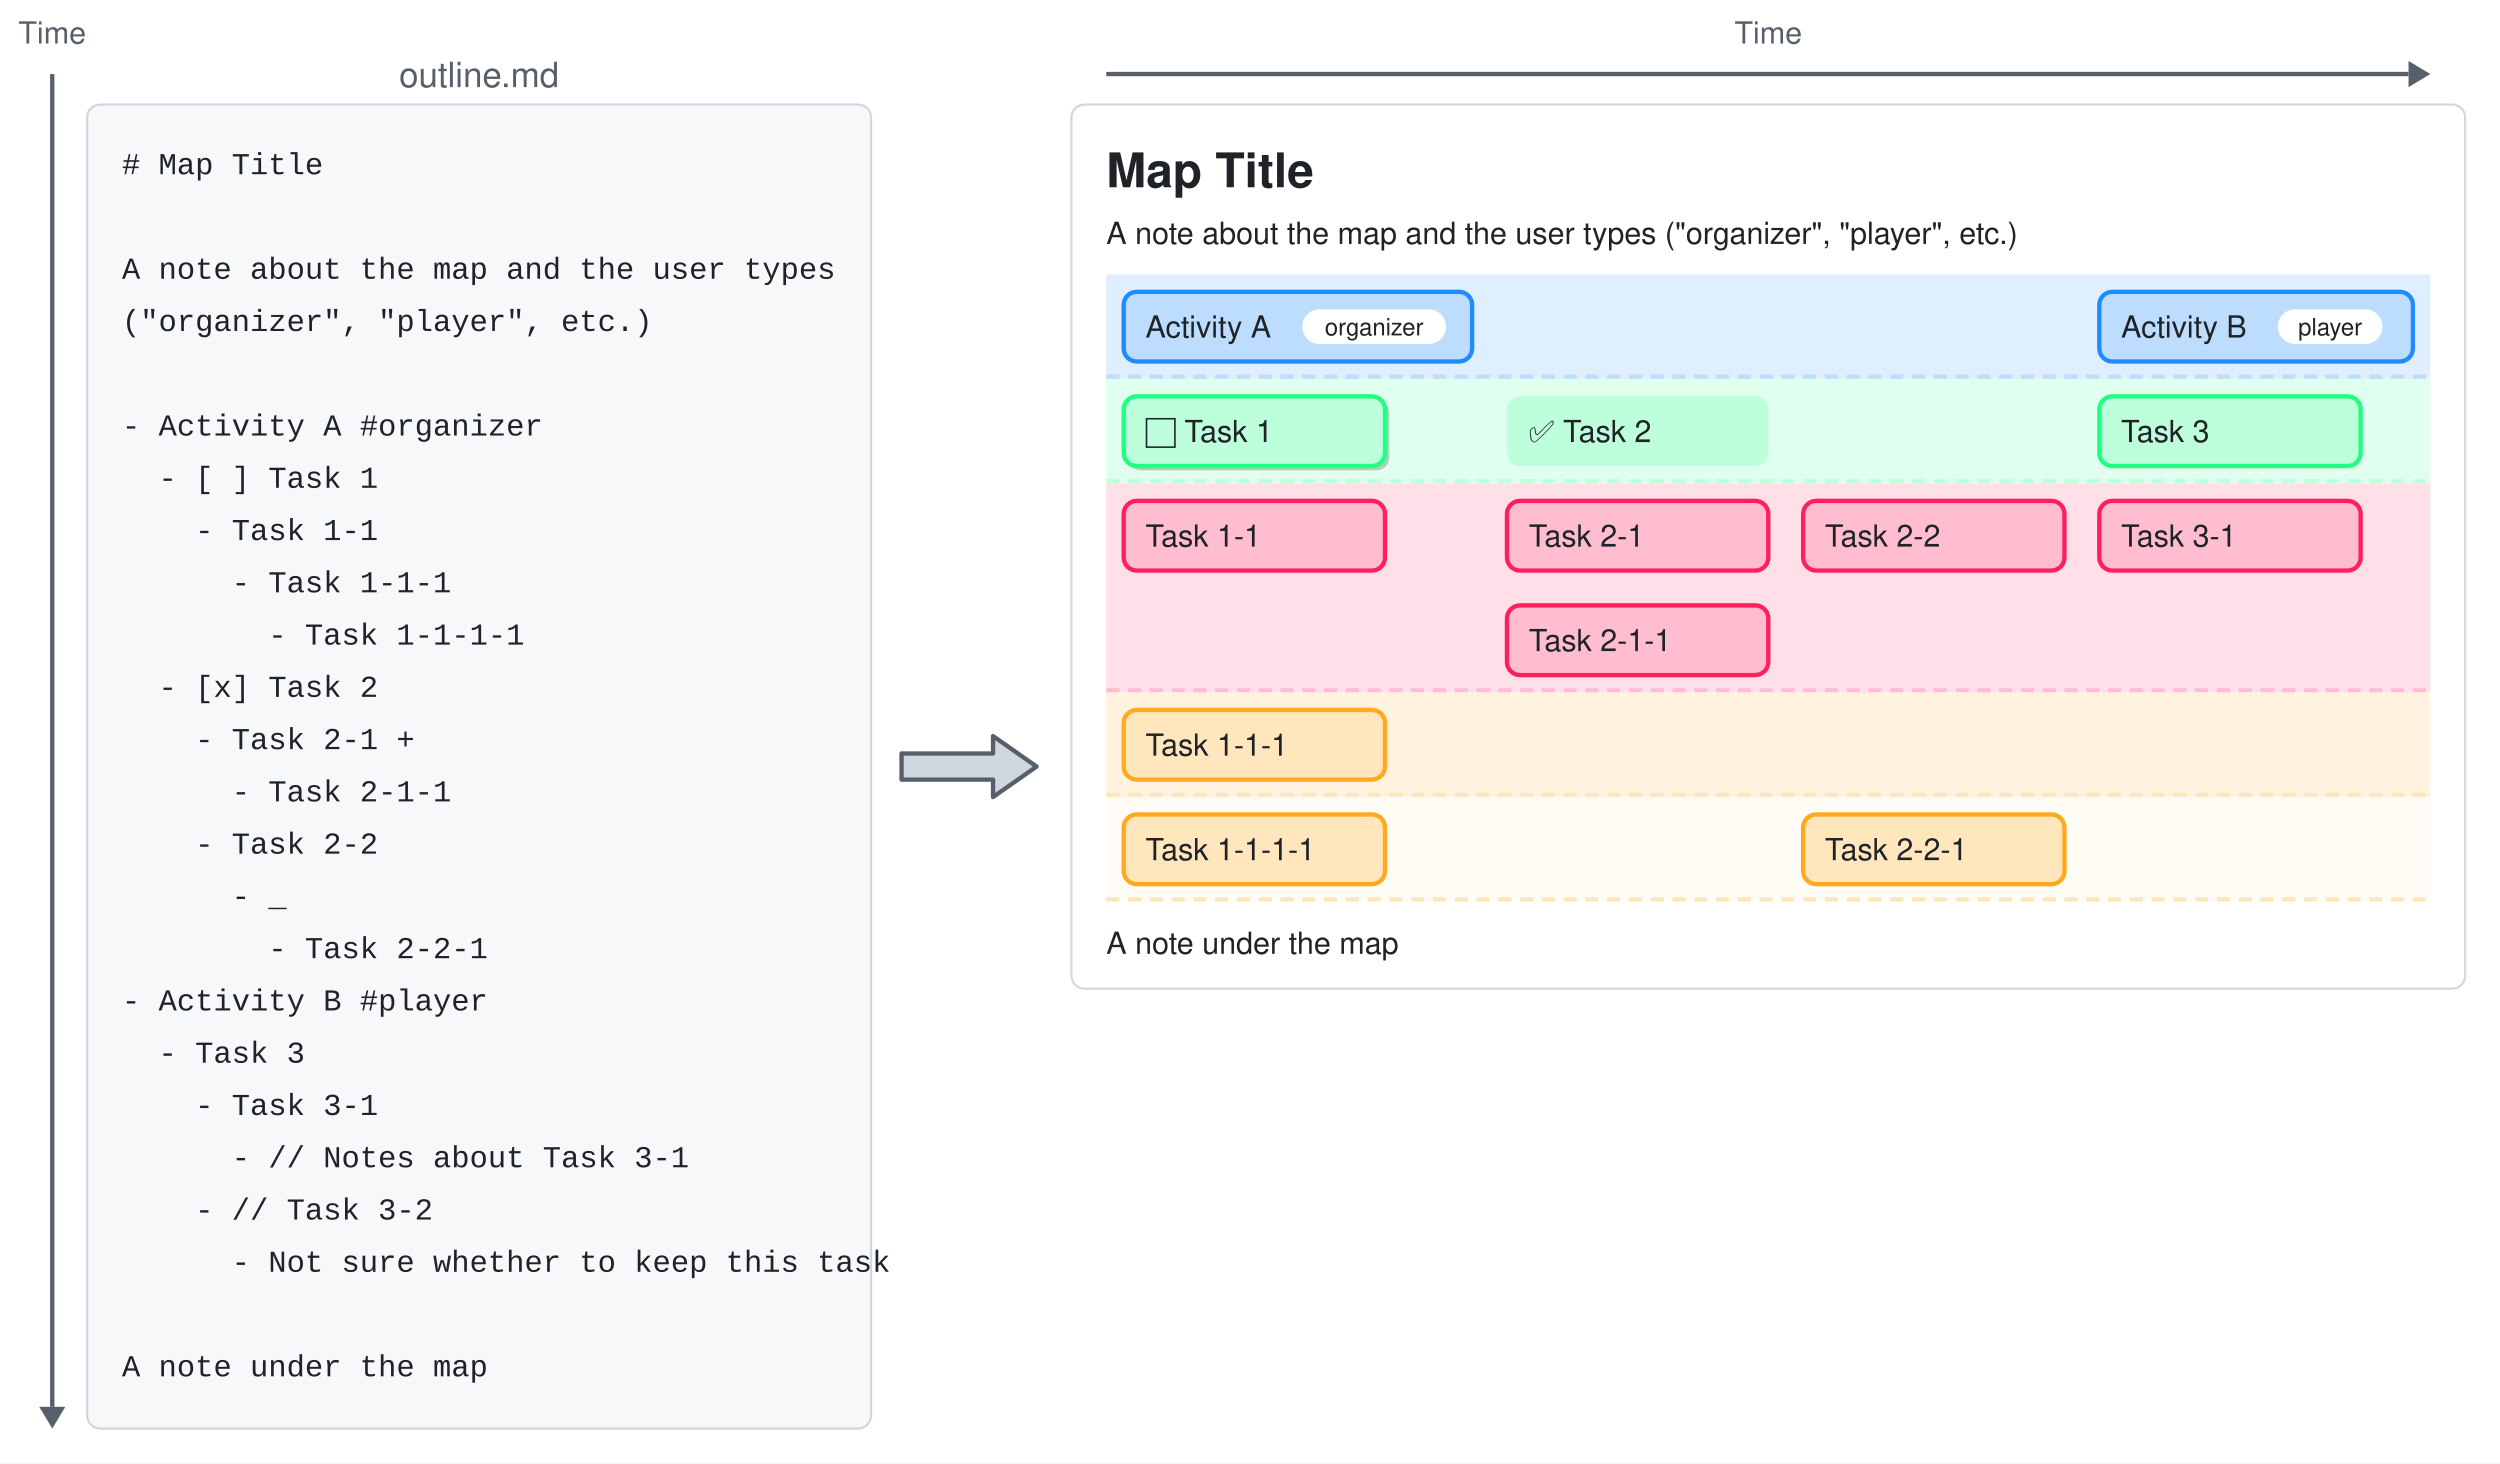
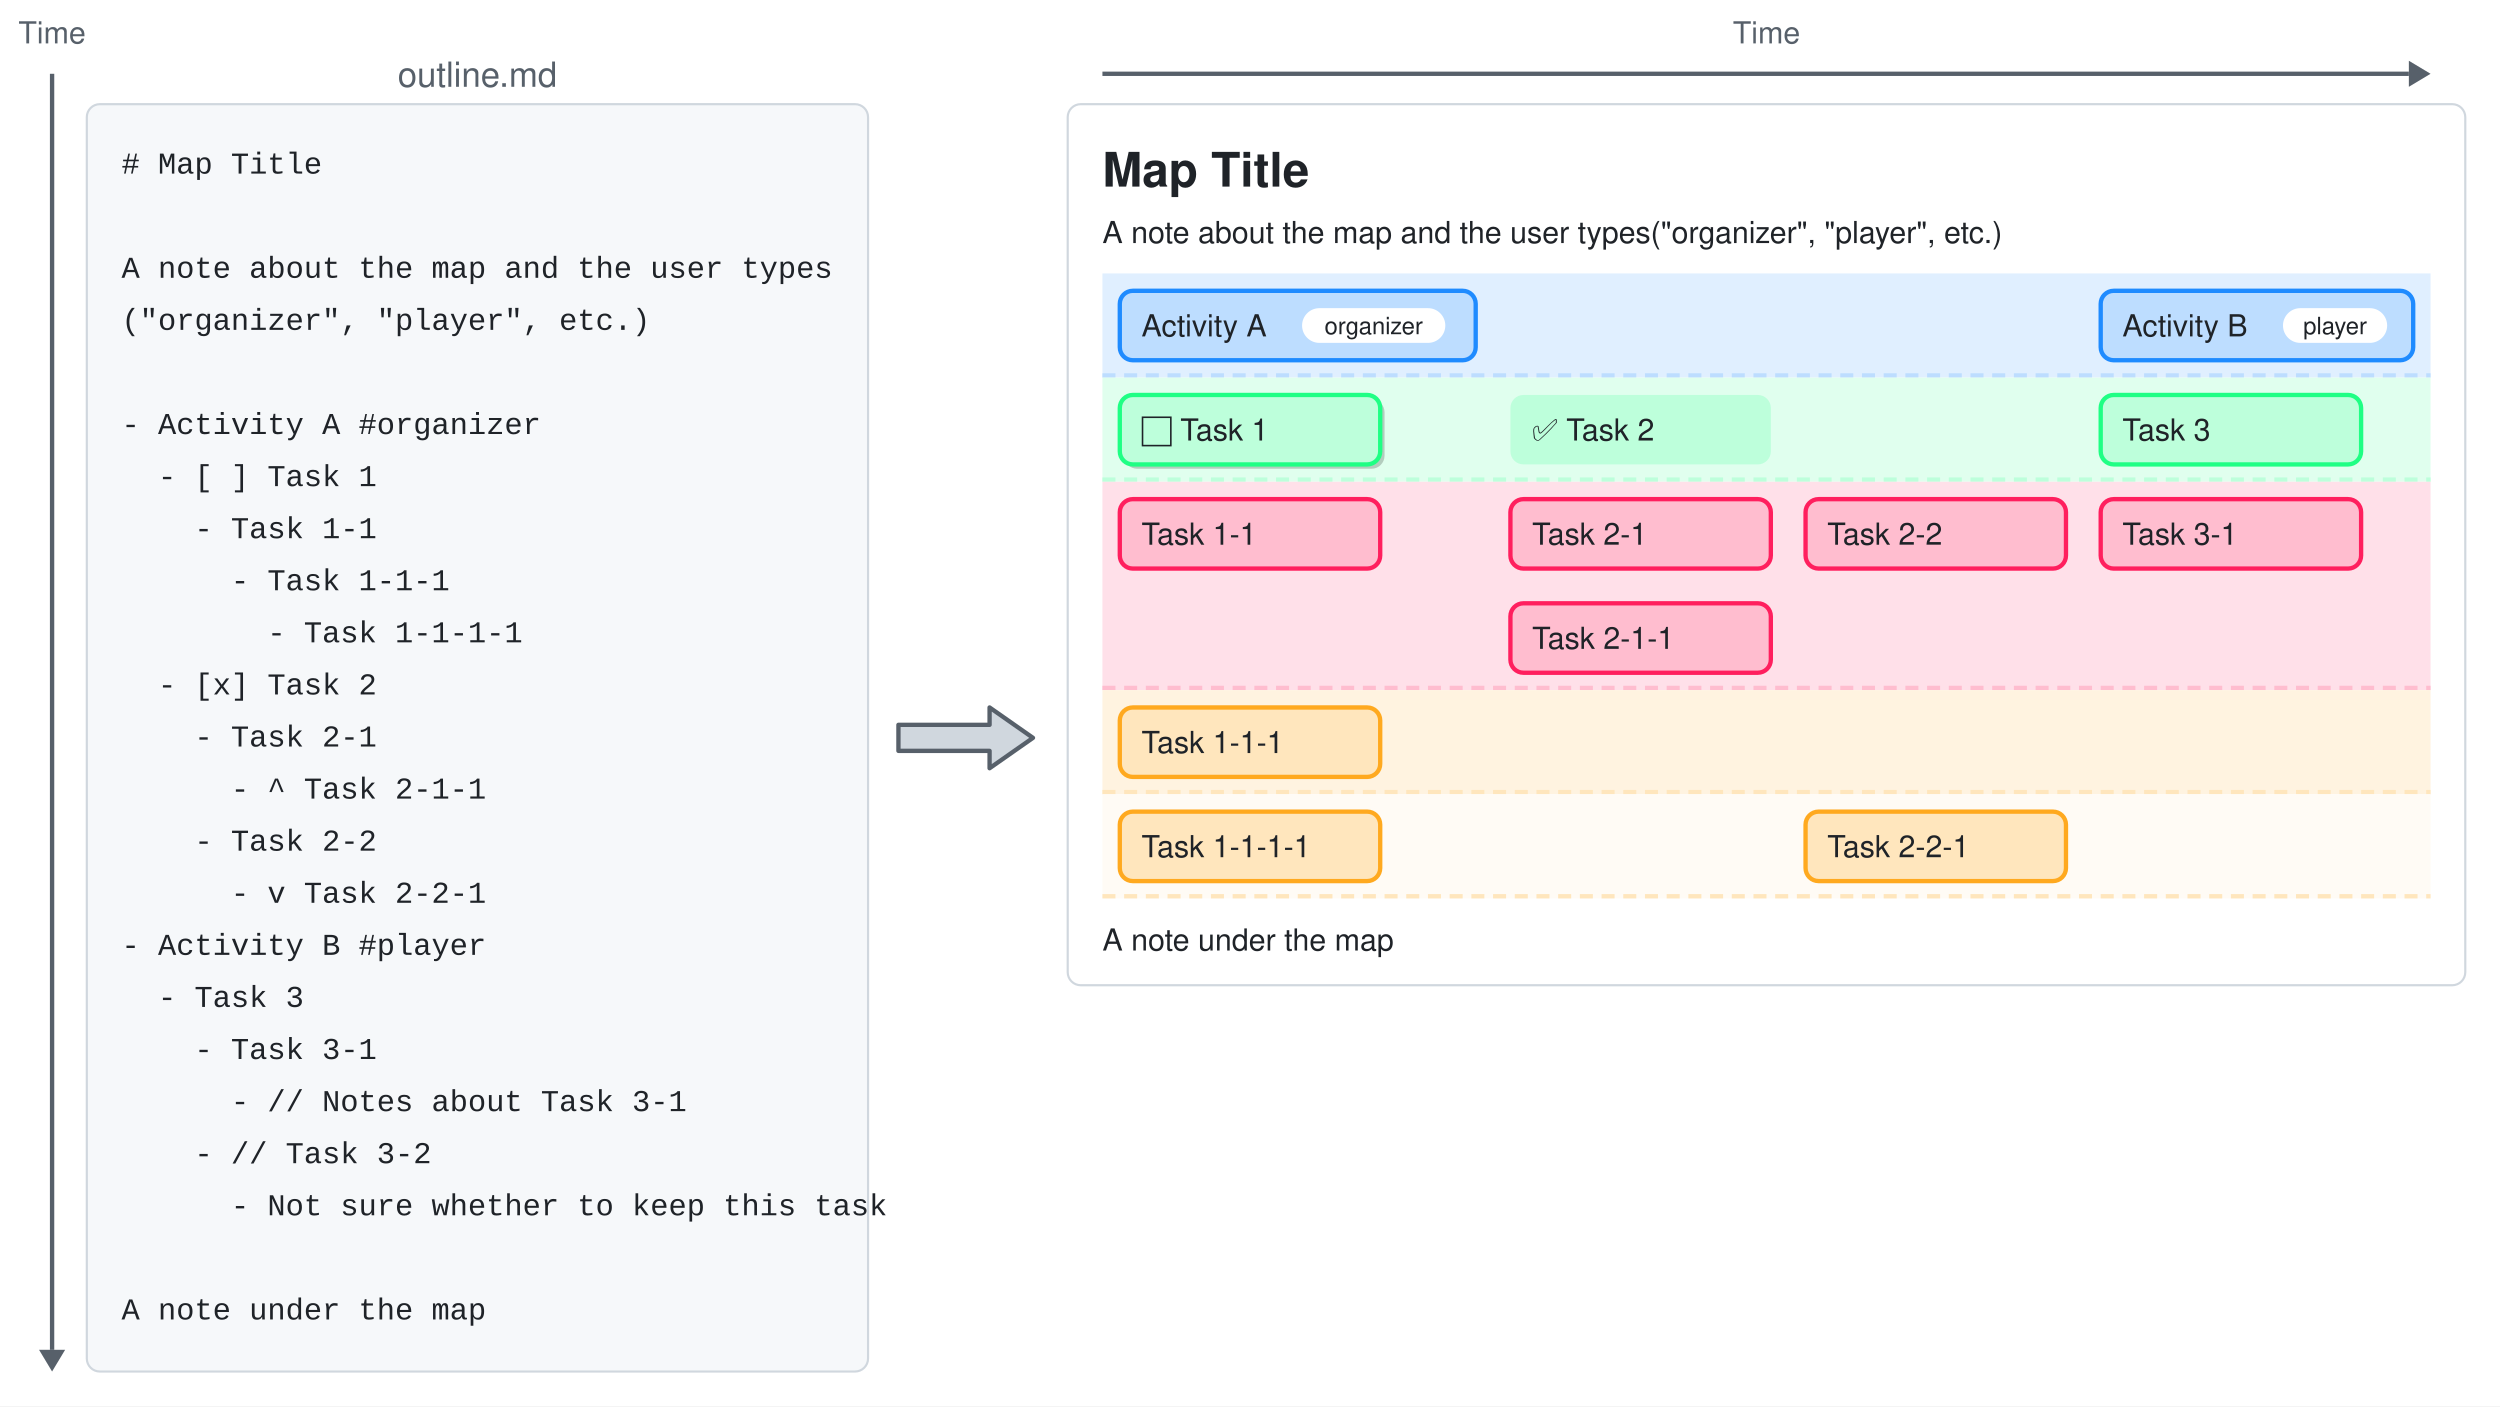
- <svg xmlns="http://www.w3.org/2000/svg" width="1148" height="672" viewBox="0 0 1148 672" font-family="'Segoe UI', Helvetica, Arial, sans-serif" font-size="14">
-   <rect width="1148" height="672" fill="white" />
+ <svg xmlns="http://www.w3.org/2000/svg" width="1152" height="648" viewBox="0 0 1152 648" font-family="'Segoe UI', Helvetica, Arial, sans-serif" font-size="14">
+   <rect width="1152" height="648" fill="white" />
  <text x="24" y="20" text-anchor="middle" font-size="14" fill="#57606a">Time</text>
-   <line x1="24" y1="34" x2="24" y2="646" stroke="#57606a" stroke-width="2" />
-   <polygon points="18,646 24,656 30,646" fill="#57606a" />
+   <line x1="24" y1="34" x2="24" y2="622" stroke="#57606a" stroke-width="2" />
+   <polygon points="18,622 24,632 30,622" fill="#57606a" />
  <text x="220" y="40" text-anchor="middle" font-size="16" fill="#57606a">outline.md</text>
-   <rect x="40" y="48" width="360" height="608" rx="6" fill="#f6f8fa" stroke="#d0d7de" />
+   <rect x="40" y="48" width="360" height="584" rx="6" fill="#f6f8fa" stroke="#d0d7de" />
  <text x="56" y="80" font-family="Consolas, 'Courier New', monospace" fill="#1f2328" xml:space="preserve"># Map Title</text>
  <text x="56" y="104" font-family="Consolas, 'Courier New', monospace" fill="#1f2328" xml:space="preserve" />
  <text x="56" y="128" font-family="Consolas, 'Courier New', monospace" fill="#1f2328" xml:space="preserve">A note about the map and the user types</text>
  <text x="56" y="152" font-family="Consolas, 'Courier New', monospace" fill="#1f2328" xml:space="preserve">("organizer", "player", etc.)</text>
  <text x="56" y="176" font-family="Consolas, 'Courier New', monospace" fill="#1f2328" xml:space="preserve" />
  <text x="56" y="200" font-family="Consolas, 'Courier New', monospace" fill="#1f2328" xml:space="preserve">- Activity A #organizer</text>
  <text x="56" y="224" font-family="Consolas, 'Courier New', monospace" fill="#1f2328" xml:space="preserve">  - [ ] Task 1</text>
  <text x="56" y="248" font-family="Consolas, 'Courier New', monospace" fill="#1f2328" xml:space="preserve">    - Task 1-1</text>
  <text x="56" y="272" font-family="Consolas, 'Courier New', monospace" fill="#1f2328" xml:space="preserve">      - Task 1-1-1</text>
  <text x="56" y="296" font-family="Consolas, 'Courier New', monospace" fill="#1f2328" xml:space="preserve">        - Task 1-1-1-1</text>
  <text x="56" y="320" font-family="Consolas, 'Courier New', monospace" fill="#1f2328" xml:space="preserve">  - [x] Task 2</text>
-   <text x="56" y="344" font-family="Consolas, 'Courier New', monospace" fill="#1f2328" xml:space="preserve">    - Task 2-1 +</text>
-   <text x="56" y="368" font-family="Consolas, 'Courier New', monospace" fill="#1f2328" xml:space="preserve">      - Task 2-1-1</text>
+   <text x="56" y="344" font-family="Consolas, 'Courier New', monospace" fill="#1f2328" xml:space="preserve">    - Task 2-1</text>
+   <text x="56" y="368" font-family="Consolas, 'Courier New', monospace" fill="#1f2328" xml:space="preserve">      - ^ Task 2-1-1</text>
  <text x="56" y="392" font-family="Consolas, 'Courier New', monospace" fill="#1f2328" xml:space="preserve">    - Task 2-2</text>
-   <text x="56" y="416" font-family="Consolas, 'Courier New', monospace" fill="#1f2328" xml:space="preserve">      - _</text>
-   <text x="56" y="440" font-family="Consolas, 'Courier New', monospace" fill="#1f2328" xml:space="preserve">        - Task 2-2-1</text>
-   <text x="56" y="464" font-family="Consolas, 'Courier New', monospace" fill="#1f2328" xml:space="preserve">- Activity B #player</text>
-   <text x="56" y="488" font-family="Consolas, 'Courier New', monospace" fill="#1f2328" xml:space="preserve">  - Task 3</text>
-   <text x="56" y="512" font-family="Consolas, 'Courier New', monospace" fill="#1f2328" xml:space="preserve">    - Task 3-1</text>
-   <text x="56" y="536" font-family="Consolas, 'Courier New', monospace" fill="#1f2328" xml:space="preserve">      - // Notes about Task 3-1</text>
-   <text x="56" y="560" font-family="Consolas, 'Courier New', monospace" fill="#1f2328" xml:space="preserve">    - // Task 3-2</text>
-   <text x="56" y="584" font-family="Consolas, 'Courier New', monospace" fill="#1f2328" xml:space="preserve">      - Not sure whether to keep this task</text>
-   <text x="56" y="608" font-family="Consolas, 'Courier New', monospace" fill="#1f2328" xml:space="preserve" />
-   <text x="56" y="632" font-family="Consolas, 'Courier New', monospace" fill="#1f2328" xml:space="preserve">A note under the map</text>
-   <polygon points="414,346 456,346 456,338 476,352 456,366 456,358 414,358" fill="#d0d7de" stroke="#57606a" stroke-width="2" stroke-linejoin="round" />
-   <text x="812" y="20" text-anchor="middle" font-size="14" fill="#57606a">Time</text>
-   <line x1="508" y1="34" x2="1106" y2="34" stroke="#57606a" stroke-width="2" />
-   <polygon points="1106,28 1116,34 1106,40" fill="#57606a" />
-   <rect x="492" y="48" width="640" height="406" rx="6" fill="white" stroke="#d0d7de" />
+   <text x="56" y="416" font-family="Consolas, 'Courier New', monospace" fill="#1f2328" xml:space="preserve">      - v Task 2-2-1</text>
+   <text x="56" y="440" font-family="Consolas, 'Courier New', monospace" fill="#1f2328" xml:space="preserve">- Activity B #player</text>
+   <text x="56" y="464" font-family="Consolas, 'Courier New', monospace" fill="#1f2328" xml:space="preserve">  - Task 3</text>
+   <text x="56" y="488" font-family="Consolas, 'Courier New', monospace" fill="#1f2328" xml:space="preserve">    - Task 3-1</text>
+   <text x="56" y="512" font-family="Consolas, 'Courier New', monospace" fill="#1f2328" xml:space="preserve">      - // Notes about Task 3-1</text>
+   <text x="56" y="536" font-family="Consolas, 'Courier New', monospace" fill="#1f2328" xml:space="preserve">    - // Task 3-2</text>
+   <text x="56" y="560" font-family="Consolas, 'Courier New', monospace" fill="#1f2328" xml:space="preserve">      - Not sure whether to keep this task</text>
+   <text x="56" y="584" font-family="Consolas, 'Courier New', monospace" fill="#1f2328" xml:space="preserve" />
+   <text x="56" y="608" font-family="Consolas, 'Courier New', monospace" fill="#1f2328" xml:space="preserve">A note under the map</text>
+   <polygon points="414,334 456,334 456,326 476,340 456,354 456,346 414,346" fill="#d0d7de" stroke="#57606a" stroke-width="2" stroke-linejoin="round" />
+   <text x="814" y="20" text-anchor="middle" font-size="14" fill="#57606a">Time</text>
+   <line x1="508" y1="34" x2="1110" y2="34" stroke="#57606a" stroke-width="2" />
+   <polygon points="1110,28 1120,34 1110,40" fill="#57606a" />
+   <rect x="492" y="48" width="644" height="406" rx="6" fill="white" stroke="#d0d7de" />
  <text x="508" y="86" font-size="22" font-weight="bold" fill="#1f2328">Map Title</text>
-   <text x="508" y="112" fill="#1f2328">A note about the map and the user types ("organizer", "player", etc.)</text>
-   <rect x="508" y="126" width="608" height="48" fill="hsl(211, 100%, 94%)" />
-   <line x1="508" y1="173" x2="1116" y2="173" stroke="hsl(211, 100%, 87%)" stroke-width="2" stroke-dasharray="6 4" />
-   <rect x="508" y="174" width="608" height="48" fill="hsl(147, 100%, 94%)" />
-   <line x1="508" y1="221" x2="1116" y2="221" stroke="hsl(147, 100%, 87%)" stroke-width="2" stroke-dasharray="6 4" />
-   <rect x="508" y="222" width="608" height="96" fill="hsl(343, 100%, 94%)" />
-   <line x1="508" y1="317" x2="1116" y2="317" stroke="hsl(343, 100%, 87%)" stroke-width="2" stroke-dasharray="6 4" />
-   <rect x="508" y="318" width="608" height="48" fill="hsl(37, 100%, 94%)" />
-   <line x1="508" y1="365" x2="1116" y2="365" stroke="hsl(37, 100%, 87%)" stroke-width="2" stroke-dasharray="6 4" />
-   <rect x="508" y="366" width="608" height="48" fill="hsl(37, 100%, 98%)" />
-   <line x1="508" y1="413" x2="1116" y2="413" stroke="hsl(37, 100%, 87%)" stroke-width="2" stroke-dasharray="6 4" />
-   <rect x="516" y="134" width="160" height="32" rx="6" fill="hsl(211, 100%, 87%)" stroke="hsl(211, 100%, 56%)" stroke-width="2" />
+   <text x="508" y="112" fill="#1f2328">A note about the map and the user types
+ ("organizer", "player", etc.)</text>
+   <rect x="508" y="126" width="612" height="48" fill="hsl(211, 100%, 94%)" />
+   <line x1="508" y1="173" x2="1120" y2="173" stroke="hsl(211, 100%, 87%)" stroke-width="2" stroke-dasharray="6 4" />
+   <rect x="508" y="174" width="612" height="48" fill="hsl(147, 100%, 94%)" />
+   <line x1="508" y1="221" x2="1120" y2="221" stroke="hsl(147, 100%, 87%)" stroke-width="2" stroke-dasharray="6 4" />
+   <rect x="508" y="222" width="612" height="96" fill="hsl(343, 100%, 94%)" />
+   <line x1="508" y1="317" x2="1120" y2="317" stroke="hsl(343, 100%, 87%)" stroke-width="2" stroke-dasharray="6 4" />
+   <rect x="508" y="318" width="612" height="48" fill="hsl(37, 100%, 94%)" />
+   <line x1="508" y1="365" x2="1120" y2="365" stroke="hsl(37, 100%, 87%)" stroke-width="2" stroke-dasharray="6 4" />
+   <rect x="508" y="366" width="612" height="48" fill="hsl(37, 100%, 98%)" />
+   <line x1="508" y1="413" x2="1120" y2="413" stroke="hsl(37, 100%, 87%)" stroke-width="2" stroke-dasharray="6 4" />
+   <rect x="516" y="134" width="164" height="32" rx="6" fill="hsl(211, 100%, 87%)" stroke="hsl(211, 100%, 56%)" stroke-width="2" />
  <text x="526" y="155" fill="#1f2328">Activity A</text>
-   <rect x="598" y="142" width="66" height="16" rx="8" fill="white" />
-   <text x="631" y="154" text-anchor="middle" font-size="11" fill="#1f2328">organizer</text>
+   <rect x="600" y="142" width="66" height="16" rx="8" fill="white" />
+   <text x="633" y="154" text-anchor="middle" font-size="11" fill="#1f2328">organizer</text>
  <rect x="518" y="184" width="120" height="32" rx="6" fill="rgba(0, 0, 0, 0.2)" />
  <rect x="516" y="182" width="120" height="32" rx="6" fill="hsl(147, 100%, 87%)" stroke="hsl(147, 100%, 56%)" stroke-width="2" />
  <text x="526" y="203" fill="#1f2328">⬜ Task 1</text>
  <rect x="516" y="230" width="120" height="32" rx="6" fill="hsl(343, 100%, 87%)" stroke="hsl(343, 100%, 56%)" stroke-width="2" />
  <text x="526" y="251" fill="#1f2328">Task 1-1</text>
  <rect x="516" y="326" width="120" height="32" rx="6" fill="hsl(37, 100%, 87%)" stroke="hsl(37, 100%, 56%)" stroke-width="2" />
  <text x="526" y="347" fill="#1f2328">Task 1-1-1</text>
  <rect x="516" y="374" width="120" height="32" rx="6" fill="hsl(37, 100%, 87%)" stroke="hsl(37, 100%, 56%)" stroke-width="2" />
  <text x="526" y="395" fill="#1f2328">Task 1-1-1-1</text>
-   <rect x="692" y="182" width="120" height="32" rx="6" fill="hsl(147, 100%, 87%)" />
-   <text x="702" y="203" fill="#1f2328">✅ Task 2</text>
-   <rect x="692" y="230" width="120" height="32" rx="6" fill="hsl(343, 100%, 87%)" stroke="hsl(343, 100%, 56%)" stroke-width="2" />
-   <text x="702" y="251" fill="#1f2328">Task 2-1</text>
-   <rect x="692" y="278" width="120" height="32" rx="6" fill="hsl(343, 100%, 87%)" stroke="hsl(343, 100%, 56%)" stroke-width="2" />
-   <text x="702" y="299" fill="#1f2328">Task 2-1-1</text>
-   <rect x="828" y="230" width="120" height="32" rx="6" fill="hsl(343, 100%, 87%)" stroke="hsl(343, 100%, 56%)" stroke-width="2" />
-   <text x="838" y="251" fill="#1f2328">Task 2-2</text>
-   <rect x="828" y="374" width="120" height="32" rx="6" fill="hsl(37, 100%, 87%)" stroke="hsl(37, 100%, 56%)" stroke-width="2" />
-   <text x="838" y="395" fill="#1f2328">Task 2-2-1</text>
-   <rect x="964" y="134" width="144" height="32" rx="6" fill="hsl(211, 100%, 87%)" stroke="hsl(211, 100%, 56%)" stroke-width="2" />
-   <text x="974" y="155" fill="#1f2328">Activity B</text>
-   <rect x="1046" y="142" width="48" height="16" rx="8" fill="white" />
-   <text x="1070" y="154" text-anchor="middle" font-size="11" fill="#1f2328">player</text>
-   <rect x="964" y="182" width="120" height="32" rx="6" fill="hsl(147, 100%, 87%)" stroke="hsl(147, 100%, 56%)" stroke-width="2" />
-   <text x="974" y="203" fill="#1f2328">Task 3</text>
-   <rect x="964" y="230" width="120" height="32" rx="6" fill="hsl(343, 100%, 87%)" stroke="hsl(343, 100%, 56%)" stroke-width="2" />
-   <text x="974" y="251" fill="#1f2328">Task 3-1</text>
+   <rect x="696" y="182" width="120" height="32" rx="6" fill="hsl(147, 100%, 87%)" />
+   <text x="706" y="203" fill="#1f2328">✅ Task 2</text>
+   <rect x="696" y="230" width="120" height="32" rx="6" fill="hsl(343, 100%, 87%)" stroke="hsl(343, 100%, 56%)" stroke-width="2" />
+   <text x="706" y="251" fill="#1f2328">Task 2-1</text>
+   <rect x="696" y="278" width="120" height="32" rx="6" fill="hsl(343, 100%, 87%)" stroke="hsl(343, 100%, 56%)" stroke-width="2" />
+   <text x="706" y="299" fill="#1f2328">Task 2-1-1</text>
+   <rect x="832" y="230" width="120" height="32" rx="6" fill="hsl(343, 100%, 87%)" stroke="hsl(343, 100%, 56%)" stroke-width="2" />
+   <text x="842" y="251" fill="#1f2328">Task 2-2</text>
+   <rect x="832" y="374" width="120" height="32" rx="6" fill="hsl(37, 100%, 87%)" stroke="hsl(37, 100%, 56%)" stroke-width="2" />
+   <text x="842" y="395" fill="#1f2328">Task 2-2-1</text>
+   <rect x="968" y="134" width="144" height="32" rx="6" fill="hsl(211, 100%, 87%)" stroke="hsl(211, 100%, 56%)" stroke-width="2" />
+   <text x="978" y="155" fill="#1f2328">Activity B</text>
+   <rect x="1052" y="142" width="48" height="16" rx="8" fill="white" />
+   <text x="1076" y="154" text-anchor="middle" font-size="11" fill="#1f2328">player</text>
+   <rect x="968" y="182" width="120" height="32" rx="6" fill="hsl(147, 100%, 87%)" stroke="hsl(147, 100%, 56%)" stroke-width="2" />
+   <text x="978" y="203" fill="#1f2328">Task 3</text>
+   <rect x="968" y="230" width="120" height="32" rx="6" fill="hsl(343, 100%, 87%)" stroke="hsl(343, 100%, 56%)" stroke-width="2" />
+   <text x="978" y="251" fill="#1f2328">Task 3-1</text>
  <text x="508" y="438" fill="#1f2328">A note under the map</text>
</svg>
